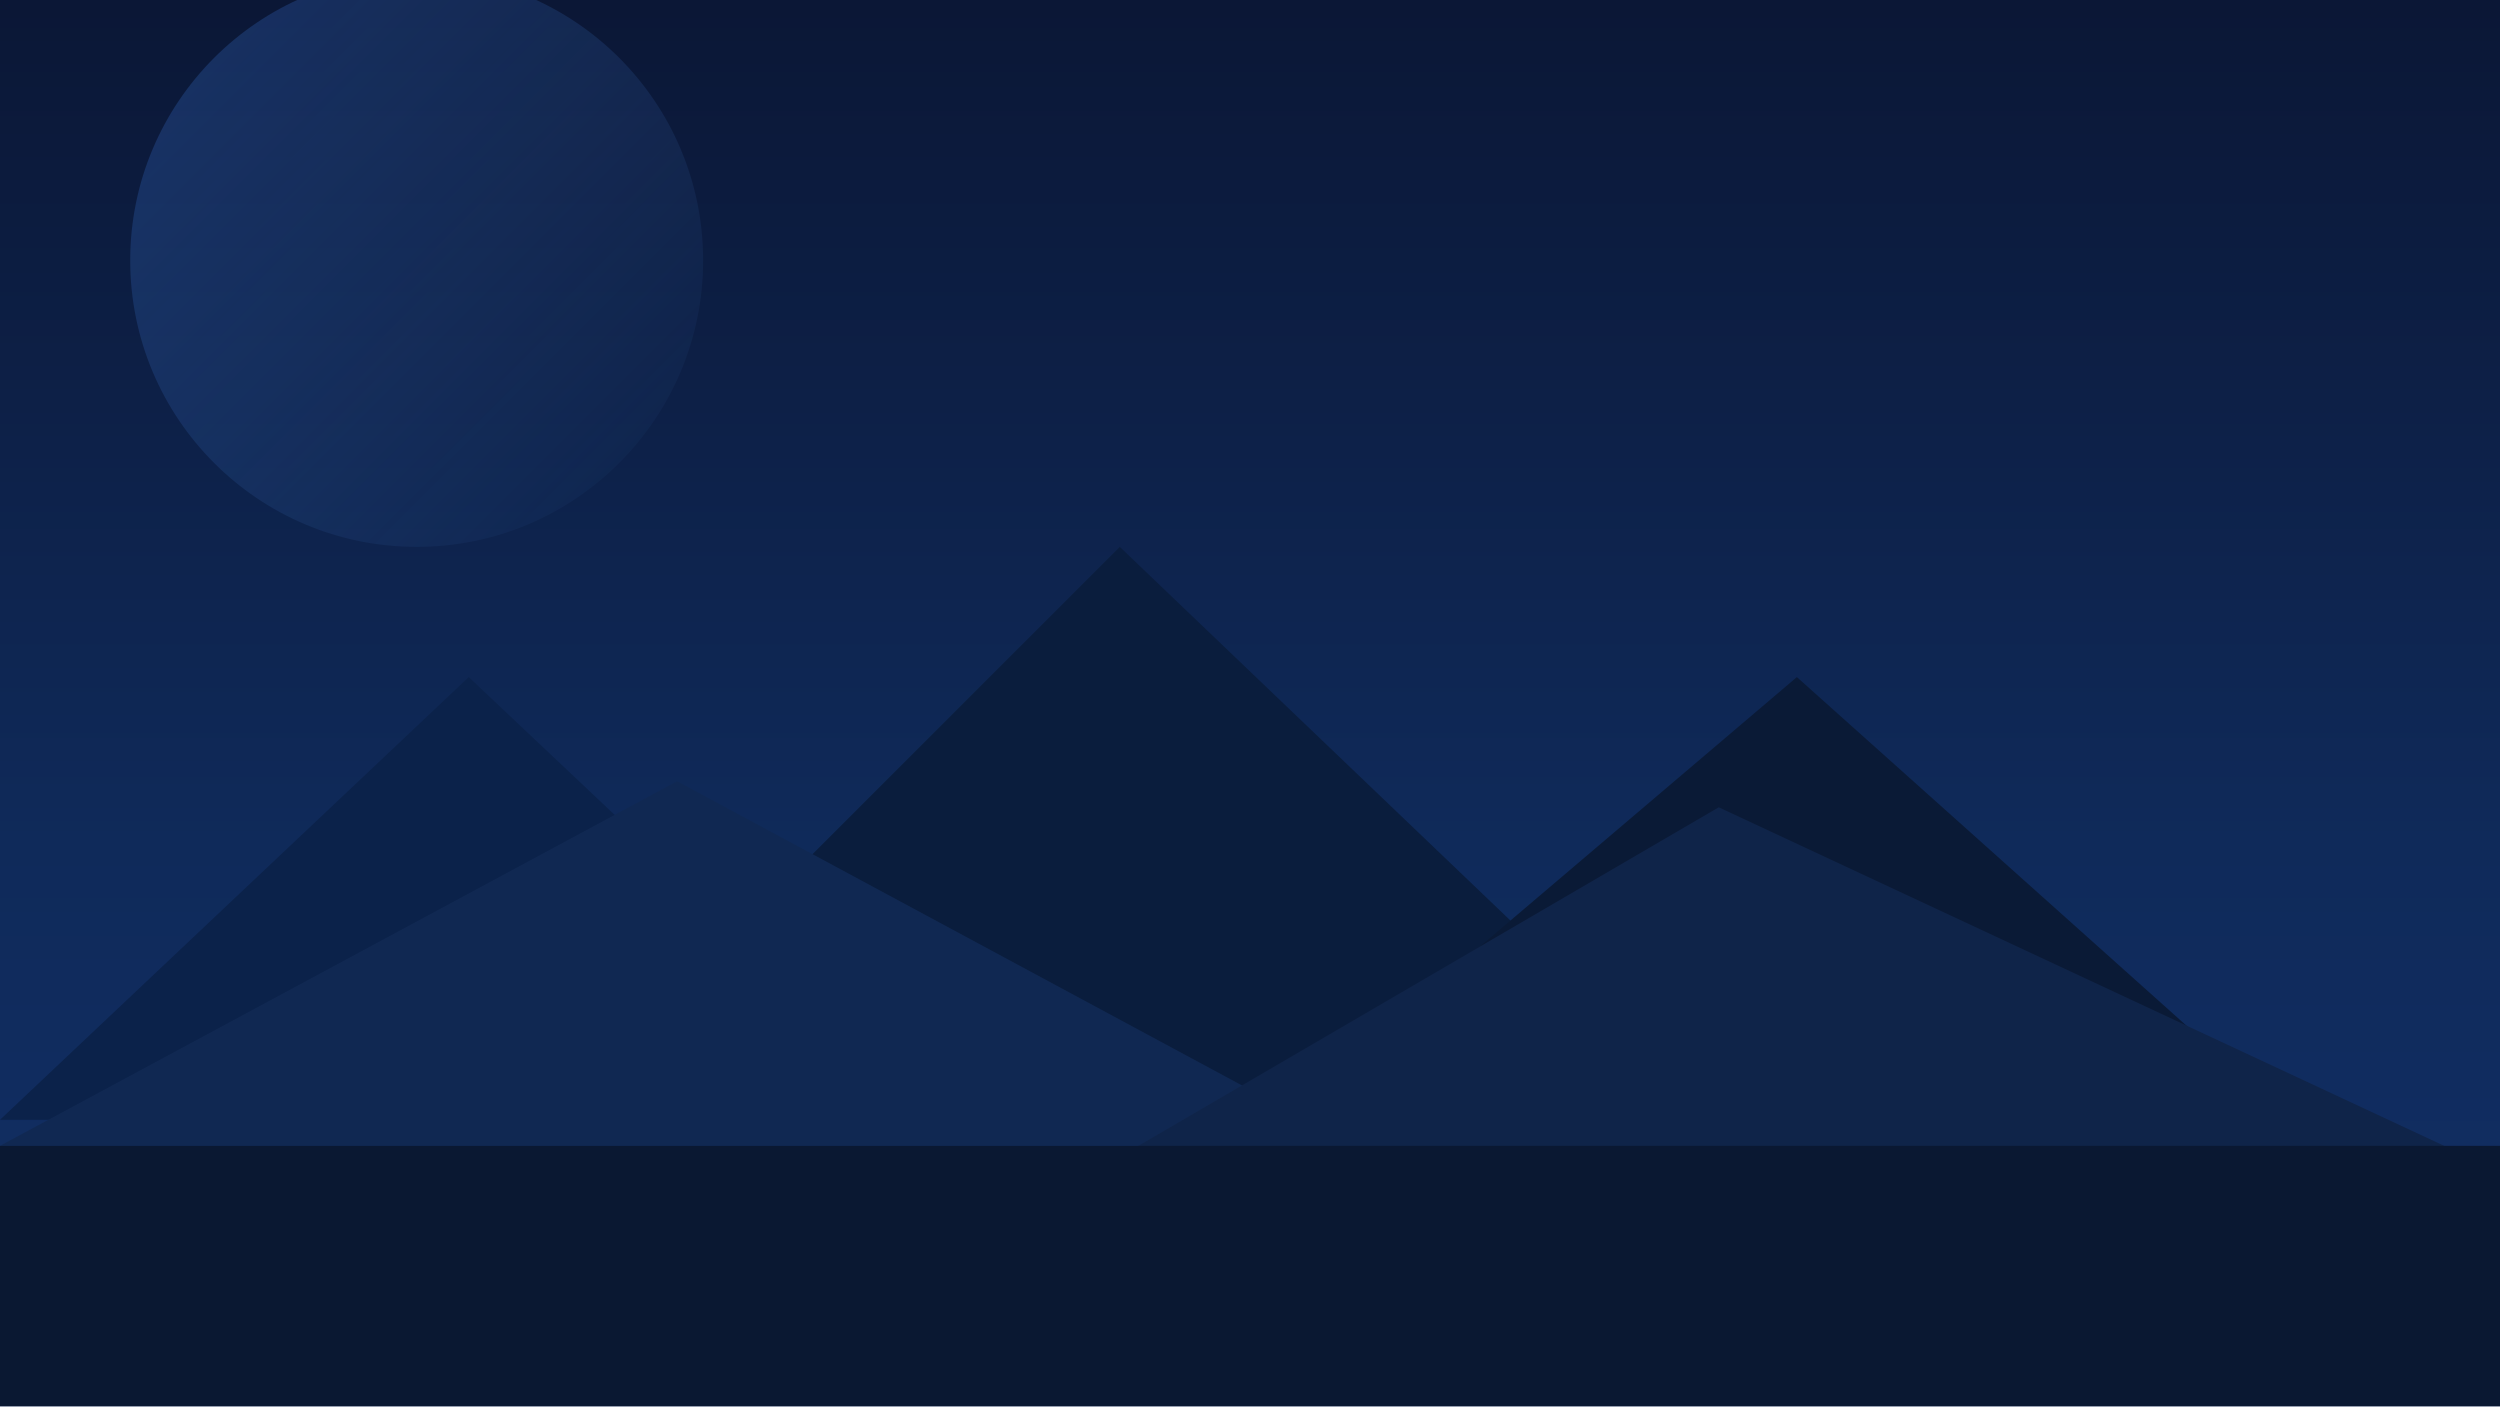
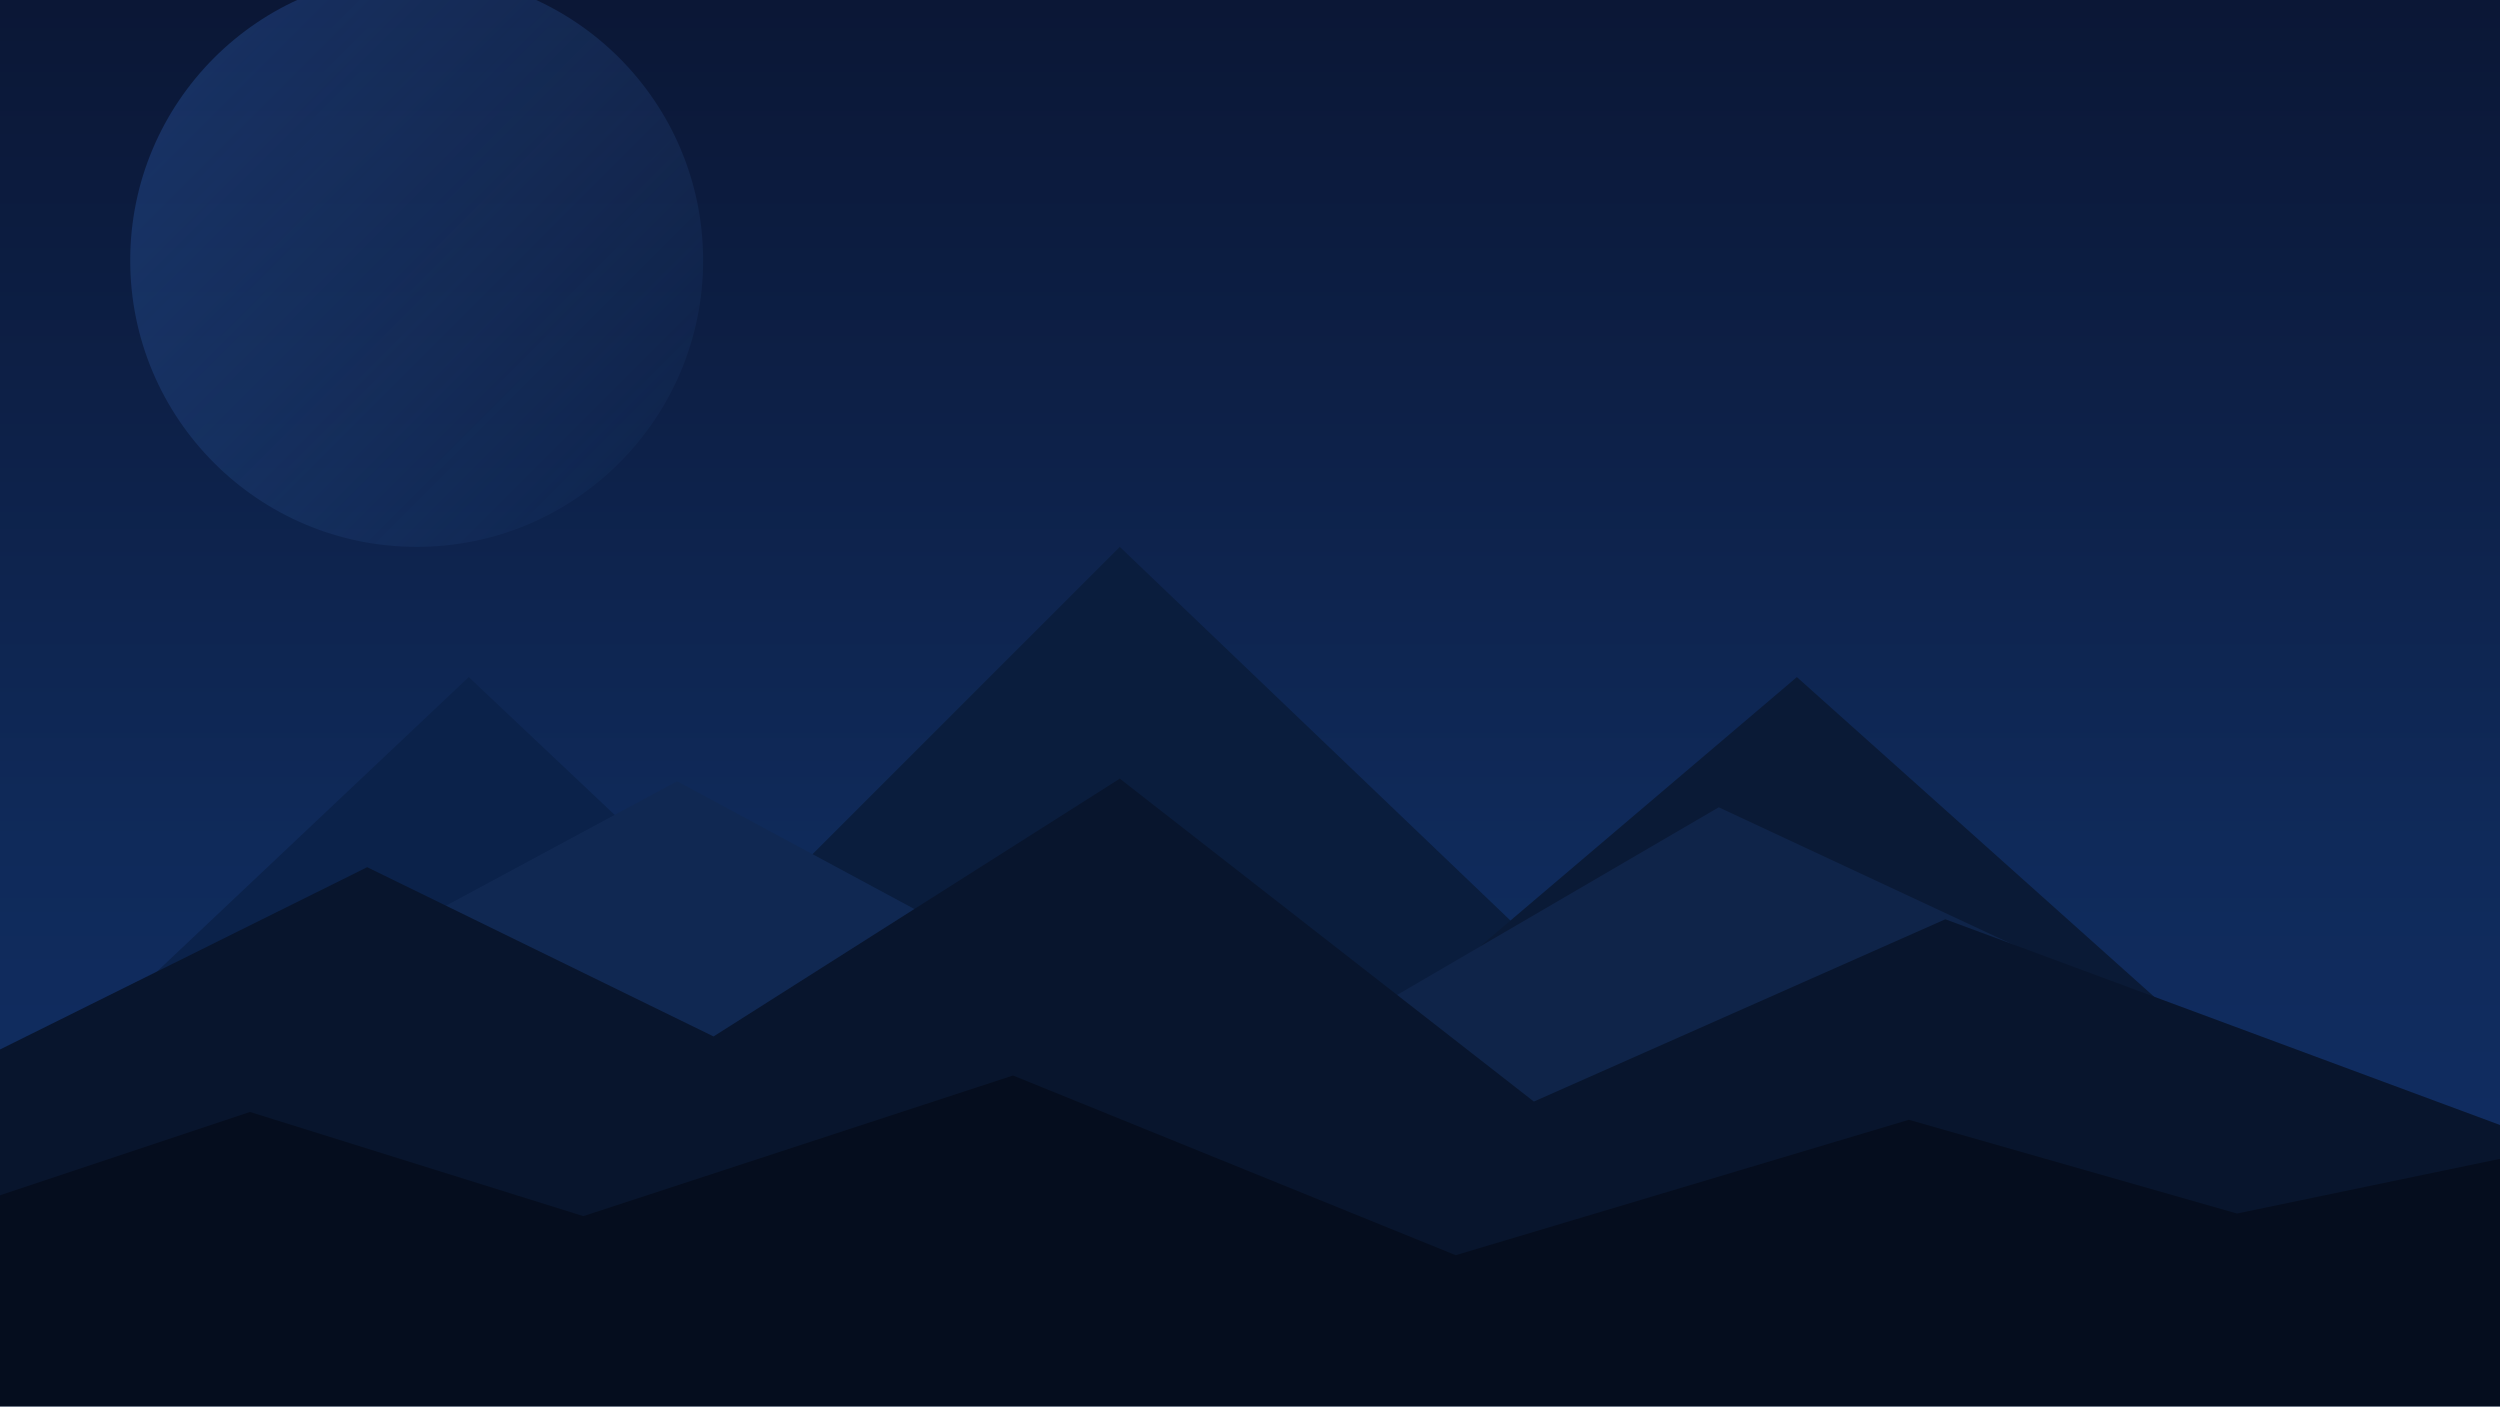
<svg xmlns="http://www.w3.org/2000/svg" width="1920" height="1080" viewBox="0 0 1920 1080">
  <defs>
    <linearGradient id="sky" x1="0" y1="0" x2="0" y2="1">
      <stop offset="0%" stop-color="#0b1736" />
      <stop offset="60%" stop-color="#0f2a5a" />
      <stop offset="100%" stop-color="#122f66" />
    </linearGradient>
    <linearGradient id="glow" x1="0" y1="0" x2="1" y2="1">
      <stop offset="0%" stop-color="#3b82f6" stop-opacity="0.25" />
      <stop offset="100%" stop-color="#60a5fa" stop-opacity="0" />
    </linearGradient>
  </defs>
  <rect width="1920" height="1080" fill="url(#sky)" />
  <circle cx="320" cy="200" r="220" fill="url(#glow)" />
  <path d="M0 860 L360 520 L720 860 Z" fill="#0b224a" />
  <path d="M420 860 L860 420 L1320 860 Z" fill="#0a1d3d" />
  <path d="M980 860 L1380 520 L1760 860 Z" fill="#0a1a36" />
  <path d="M0 880 L520 600 L1040 880 Z" fill="#102852" />
  <path d="M840 900 L1320 620 L1920 900 Z" fill="#0f2449" />
-   <rect y="880" width="1920" height="200" fill="#0a1832" />
+   <path d="M0 806 L282 666 L548 796 L860 598 L1178 846 L1494 706 L1920 864 L1920 1080 L0 1080 Z" fill="#08152d" />
+   <path d="M0 918 L192 854 L448 934 L778 826 L1118 964 L1466 860 L1718 932 L1920 890 L1920 1080 L0 1080 Z" fill="#050d1e" />
</svg>
